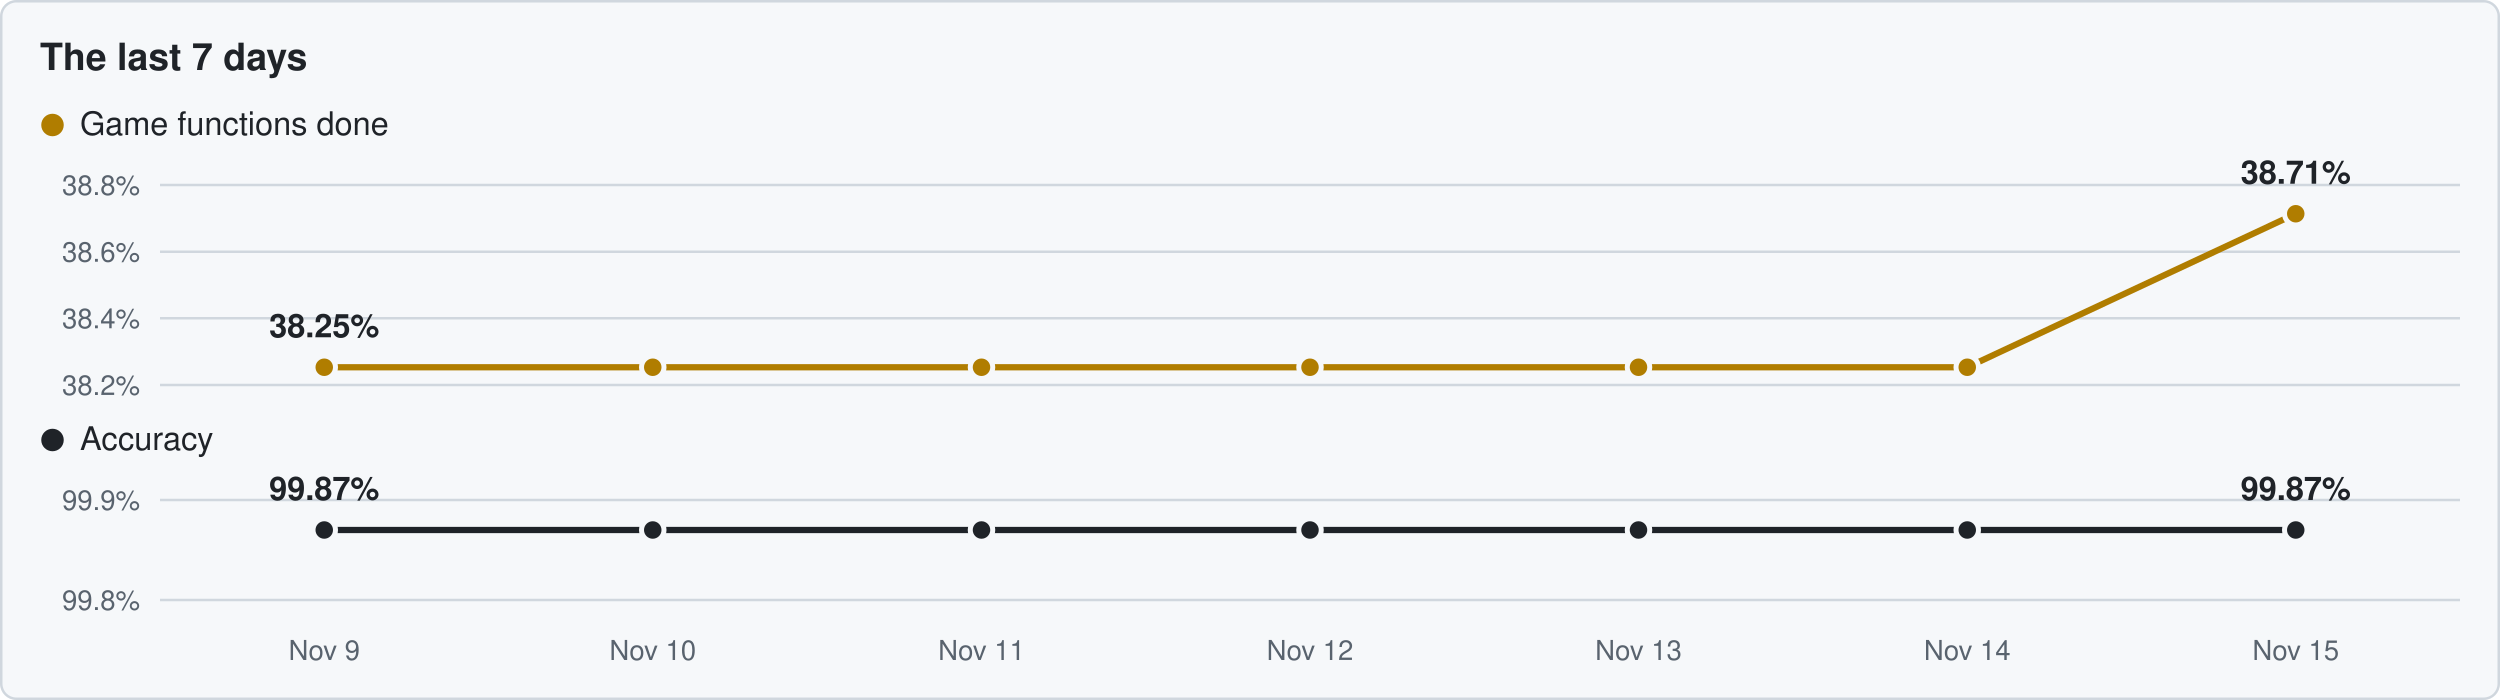
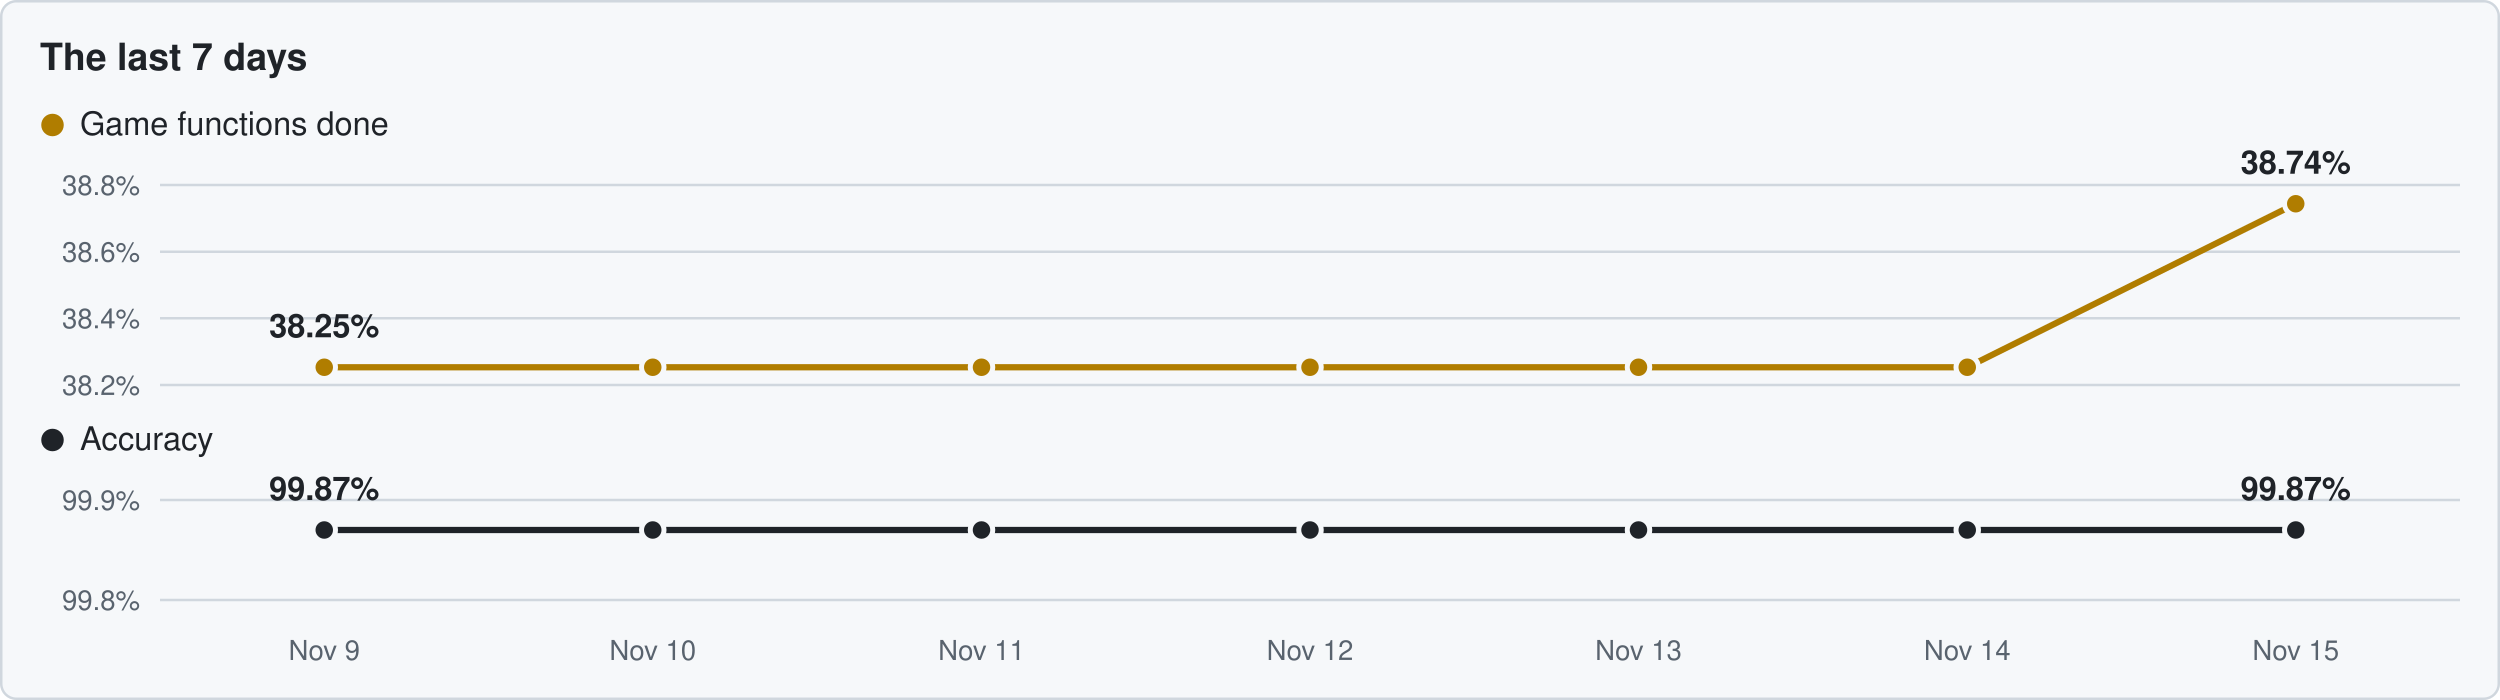
<svg xmlns="http://www.w3.org/2000/svg" viewBox="0 0 1000 280" width="1000" height="280">
  <rect x="0.5" y="0.5" width="999" height="279" rx="6" fill="#f6f8fa" stroke="#d0d7de" />
  <text x="16" y="28" font-family="Segoe UI,Helvetica,Arial,sans-serif" font-size="15" font-weight="600" fill="#1f2328">The last 7 days</text>
  <circle cx="21" cy="50" r="4.5" fill="#b07d00" />
  <text x="32" y="54" font-family="Segoe UI,Helvetica,Arial,sans-serif" font-size="13" fill="#1f2328">Game functions done</text>
  <line x1="64" y1="154.0" x2="984" y2="154.0" stroke="#d0d7de" stroke-width="1" />
  <text x="56" y="158.0" text-anchor="end" font-family="Segoe UI,Helvetica,Arial,sans-serif" font-size="11" fill="#59636e">38.2%</text>
  <line x1="64" y1="127.3" x2="984" y2="127.3" stroke="#d0d7de" stroke-width="1" />
  <text x="56" y="131.3" text-anchor="end" font-family="Segoe UI,Helvetica,Arial,sans-serif" font-size="11" fill="#59636e">38.4%</text>
  <line x1="64" y1="100.7" x2="984" y2="100.7" stroke="#d0d7de" stroke-width="1" />
  <text x="56" y="104.7" text-anchor="end" font-family="Segoe UI,Helvetica,Arial,sans-serif" font-size="11" fill="#59636e">38.6%</text>
  <line x1="64" y1="74.0" x2="984" y2="74.0" stroke="#d0d7de" stroke-width="1" />
  <text x="56" y="78.0" text-anchor="end" font-family="Segoe UI,Helvetica,Arial,sans-serif" font-size="11" fill="#59636e">38.8%</text>
-   <polyline points="129.7,146.9 261.1,146.9 392.6,146.9 524.0,146.9 655.4,146.9 786.9,146.9 918.3,85.5" fill="none" stroke="#b07d00" stroke-width="2.5" stroke-linejoin="round" />
+   <polyline points="129.7,146.9 261.1,146.9 392.6,146.9 524.0,146.9 655.4,146.9 786.9,146.9 918.3,81.5" fill="none" stroke="#b07d00" stroke-width="2.5" stroke-linejoin="round" />
  <circle cx="129.7" cy="146.9" r="4.5" fill="#b07d00" stroke="#f6f8fa" stroke-width="2" />
  <circle cx="261.1" cy="146.9" r="4.5" fill="#b07d00" stroke="#f6f8fa" stroke-width="2" />
  <circle cx="392.6" cy="146.9" r="4.5" fill="#b07d00" stroke="#f6f8fa" stroke-width="2" />
  <circle cx="524.0" cy="146.9" r="4.5" fill="#b07d00" stroke="#f6f8fa" stroke-width="2" />
  <circle cx="655.4" cy="146.9" r="4.5" fill="#b07d00" stroke="#f6f8fa" stroke-width="2" />
  <circle cx="786.9" cy="146.9" r="4.5" fill="#b07d00" stroke="#f6f8fa" stroke-width="2" />
-   <circle cx="918.3" cy="85.5" r="4.5" fill="#b07d00" stroke="#f6f8fa" stroke-width="2" />
+   <circle cx="918.3" cy="81.5" r="4.5" fill="#b07d00" stroke="#f6f8fa" stroke-width="2" />
  <text x="129.7" y="134.9" text-anchor="middle" font-family="Segoe UI,Helvetica,Arial,sans-serif" font-size="13" font-weight="600" fill="#1f2328">38.25%</text>
-   <text x="918.3" y="73.5" text-anchor="middle" font-family="Segoe UI,Helvetica,Arial,sans-serif" font-size="13" font-weight="600" fill="#1f2328">38.71%</text>
+   <text x="918.3" y="69.5" text-anchor="middle" font-family="Segoe UI,Helvetica,Arial,sans-serif" font-size="13" font-weight="600" fill="#1f2328">38.74%</text>
  <circle cx="21" cy="176" r="4.5" fill="#1f2328" />
  <text x="32" y="180" font-family="Segoe UI,Helvetica,Arial,sans-serif" font-size="13" fill="#1f2328">Accuracy</text>
  <line x1="64" y1="240.0" x2="984" y2="240.0" stroke="#d0d7de" stroke-width="1" />
  <text x="56" y="244.0" text-anchor="end" font-family="Segoe UI,Helvetica,Arial,sans-serif" font-size="11" fill="#59636e">99.8%</text>
  <line x1="64" y1="200.0" x2="984" y2="200.0" stroke="#d0d7de" stroke-width="1" />
  <text x="56" y="204.0" text-anchor="end" font-family="Segoe UI,Helvetica,Arial,sans-serif" font-size="11" fill="#59636e">99.9%</text>
  <polyline points="129.7,212.0 261.1,212.0 392.6,212.0 524.0,212.0 655.4,212.0 786.9,212.0 918.3,212.0" fill="none" stroke="#1f2328" stroke-width="2.5" stroke-linejoin="round" />
  <circle cx="129.7" cy="212.0" r="4.5" fill="#1f2328" stroke="#f6f8fa" stroke-width="2" />
  <circle cx="261.1" cy="212.0" r="4.5" fill="#1f2328" stroke="#f6f8fa" stroke-width="2" />
  <circle cx="392.6" cy="212.0" r="4.5" fill="#1f2328" stroke="#f6f8fa" stroke-width="2" />
  <circle cx="524.0" cy="212.0" r="4.5" fill="#1f2328" stroke="#f6f8fa" stroke-width="2" />
  <circle cx="655.4" cy="212.0" r="4.5" fill="#1f2328" stroke="#f6f8fa" stroke-width="2" />
  <circle cx="786.9" cy="212.0" r="4.5" fill="#1f2328" stroke="#f6f8fa" stroke-width="2" />
  <circle cx="918.3" cy="212.0" r="4.5" fill="#1f2328" stroke="#f6f8fa" stroke-width="2" />
  <text x="129.7" y="200.0" text-anchor="middle" font-family="Segoe UI,Helvetica,Arial,sans-serif" font-size="13" font-weight="600" fill="#1f2328">99.87%</text>
  <text x="918.3" y="200.0" text-anchor="middle" font-family="Segoe UI,Helvetica,Arial,sans-serif" font-size="13" font-weight="600" fill="#1f2328">99.87%</text>
  <text x="129.7" y="264" text-anchor="middle" font-family="Segoe UI,Helvetica,Arial,sans-serif" font-size="11" fill="#59636e">Nov 9</text>
  <text x="261.1" y="264" text-anchor="middle" font-family="Segoe UI,Helvetica,Arial,sans-serif" font-size="11" fill="#59636e">Nov 10</text>
  <text x="392.6" y="264" text-anchor="middle" font-family="Segoe UI,Helvetica,Arial,sans-serif" font-size="11" fill="#59636e">Nov 11</text>
  <text x="524.0" y="264" text-anchor="middle" font-family="Segoe UI,Helvetica,Arial,sans-serif" font-size="11" fill="#59636e">Nov 12</text>
  <text x="655.4" y="264" text-anchor="middle" font-family="Segoe UI,Helvetica,Arial,sans-serif" font-size="11" fill="#59636e">Nov 13</text>
  <text x="786.9" y="264" text-anchor="middle" font-family="Segoe UI,Helvetica,Arial,sans-serif" font-size="11" fill="#59636e">Nov 14</text>
  <text x="918.3" y="264" text-anchor="middle" font-family="Segoe UI,Helvetica,Arial,sans-serif" font-size="11" fill="#59636e">Nov 15</text>
</svg>
